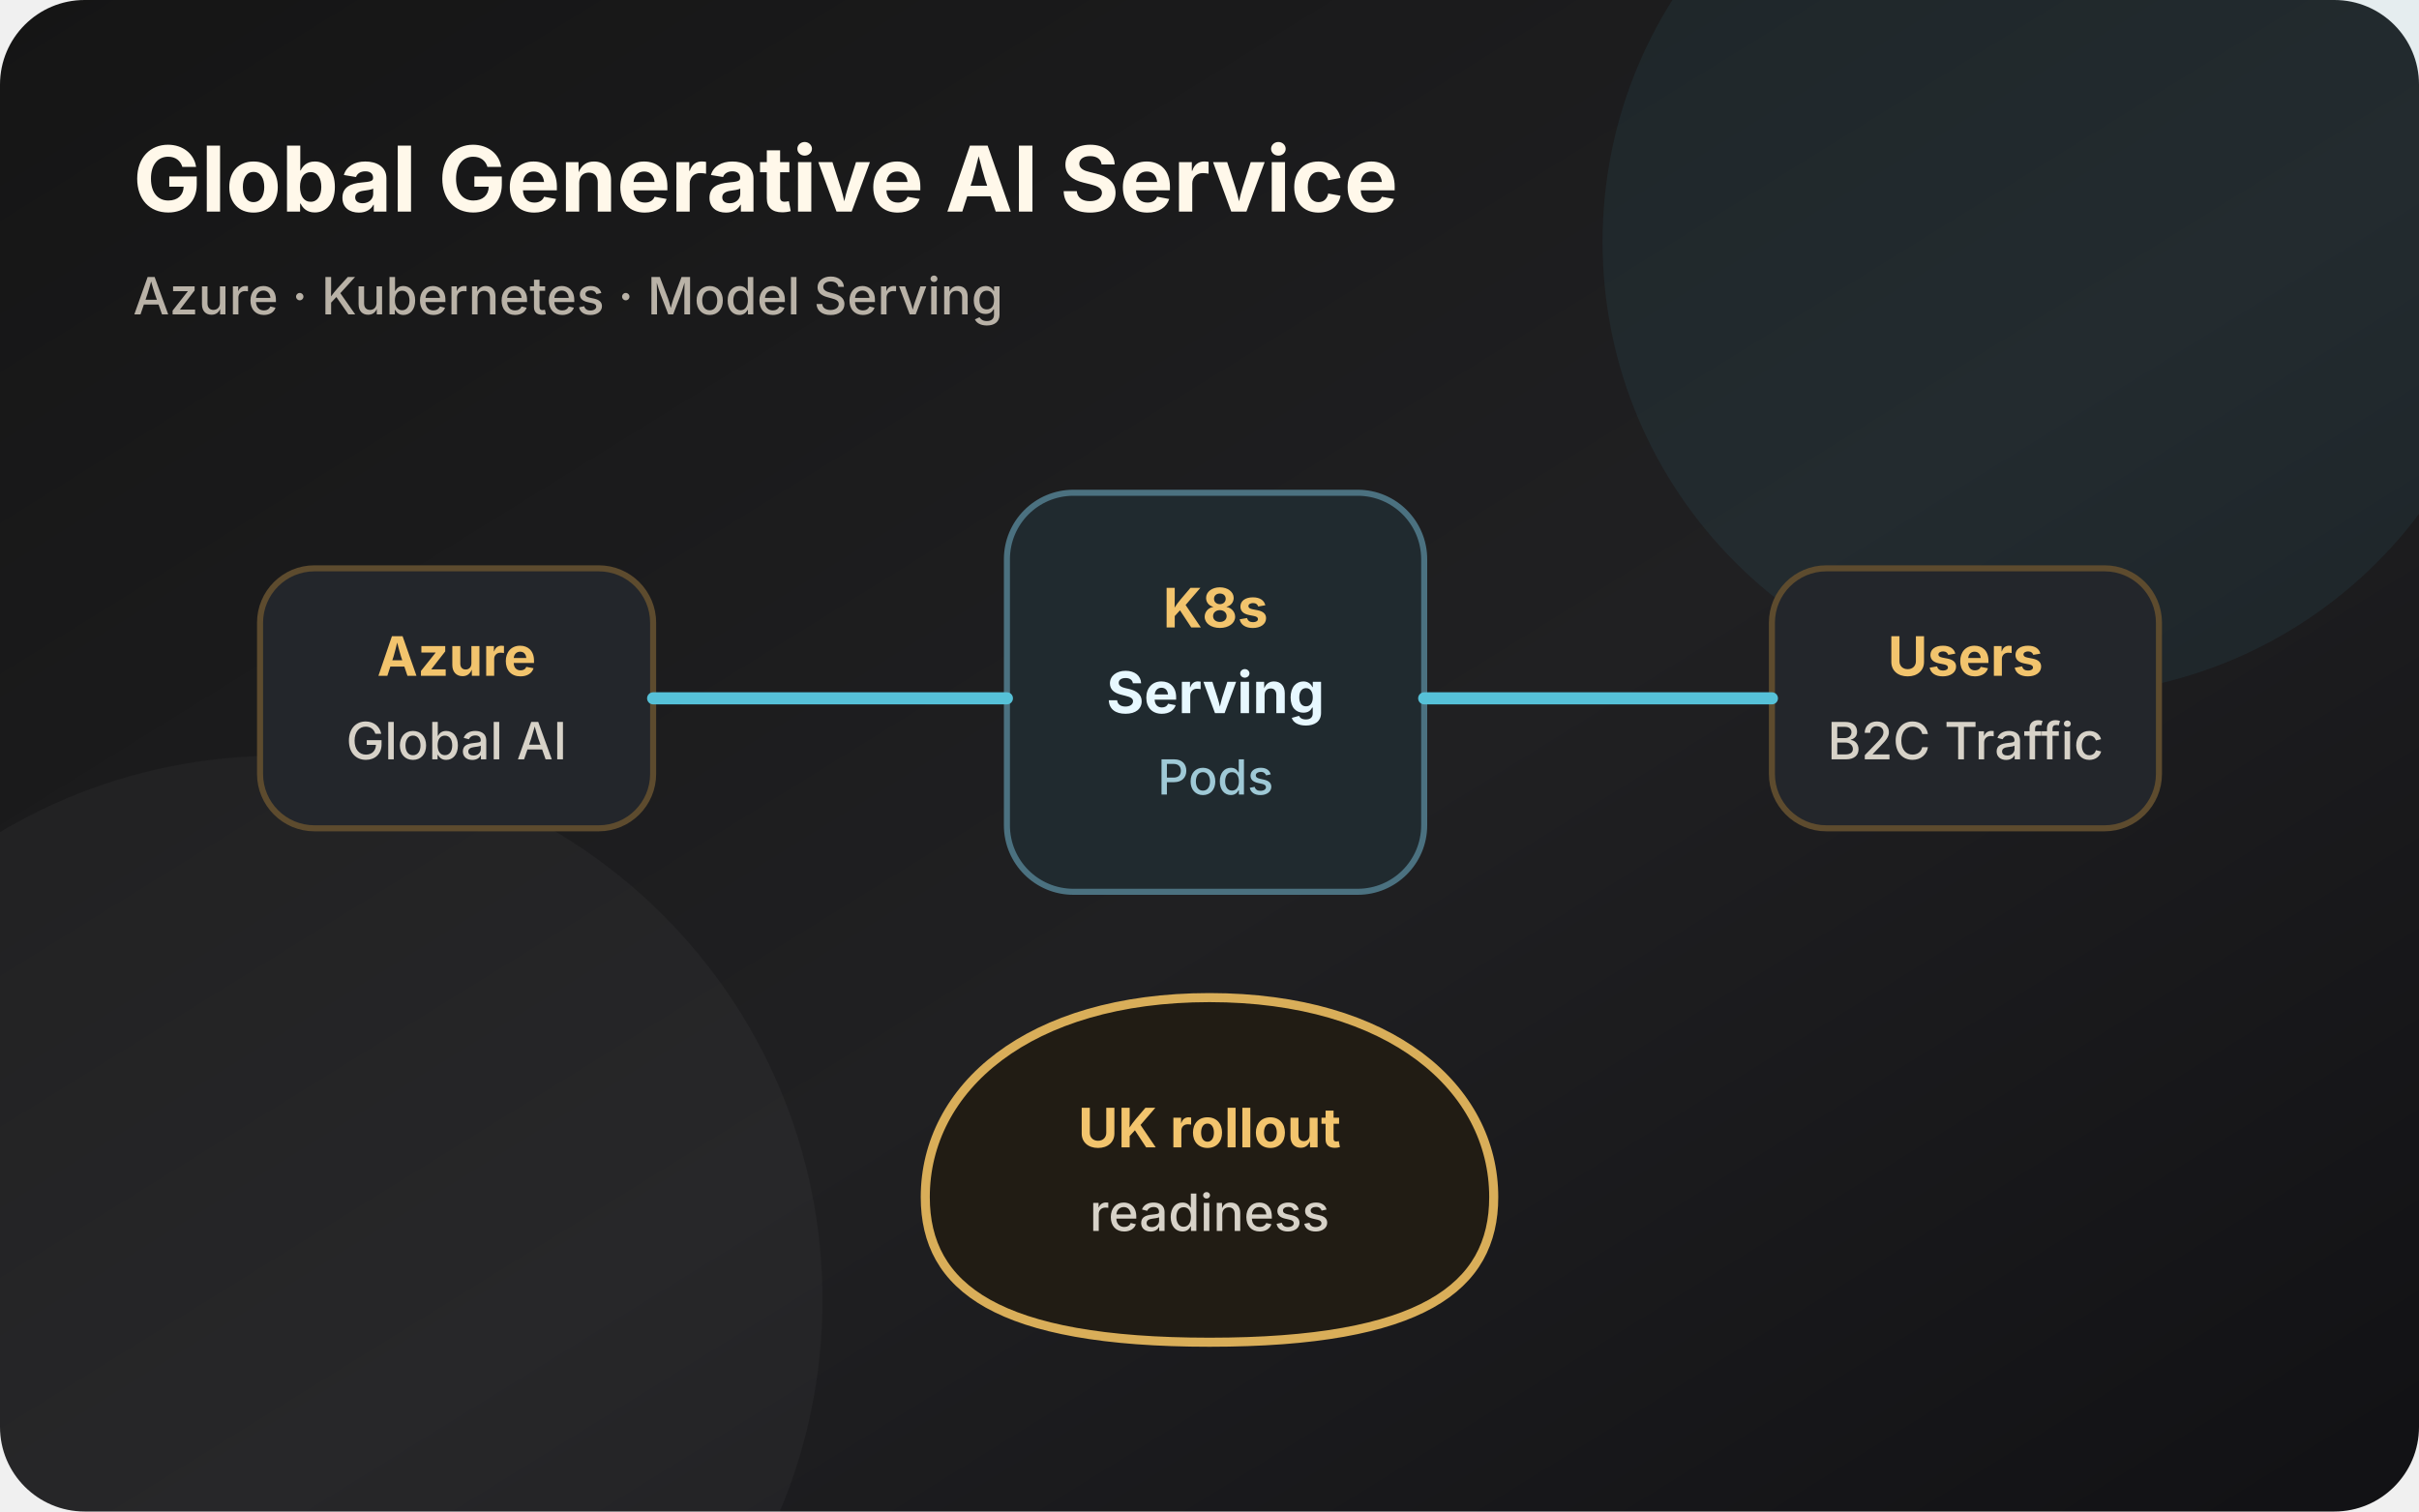
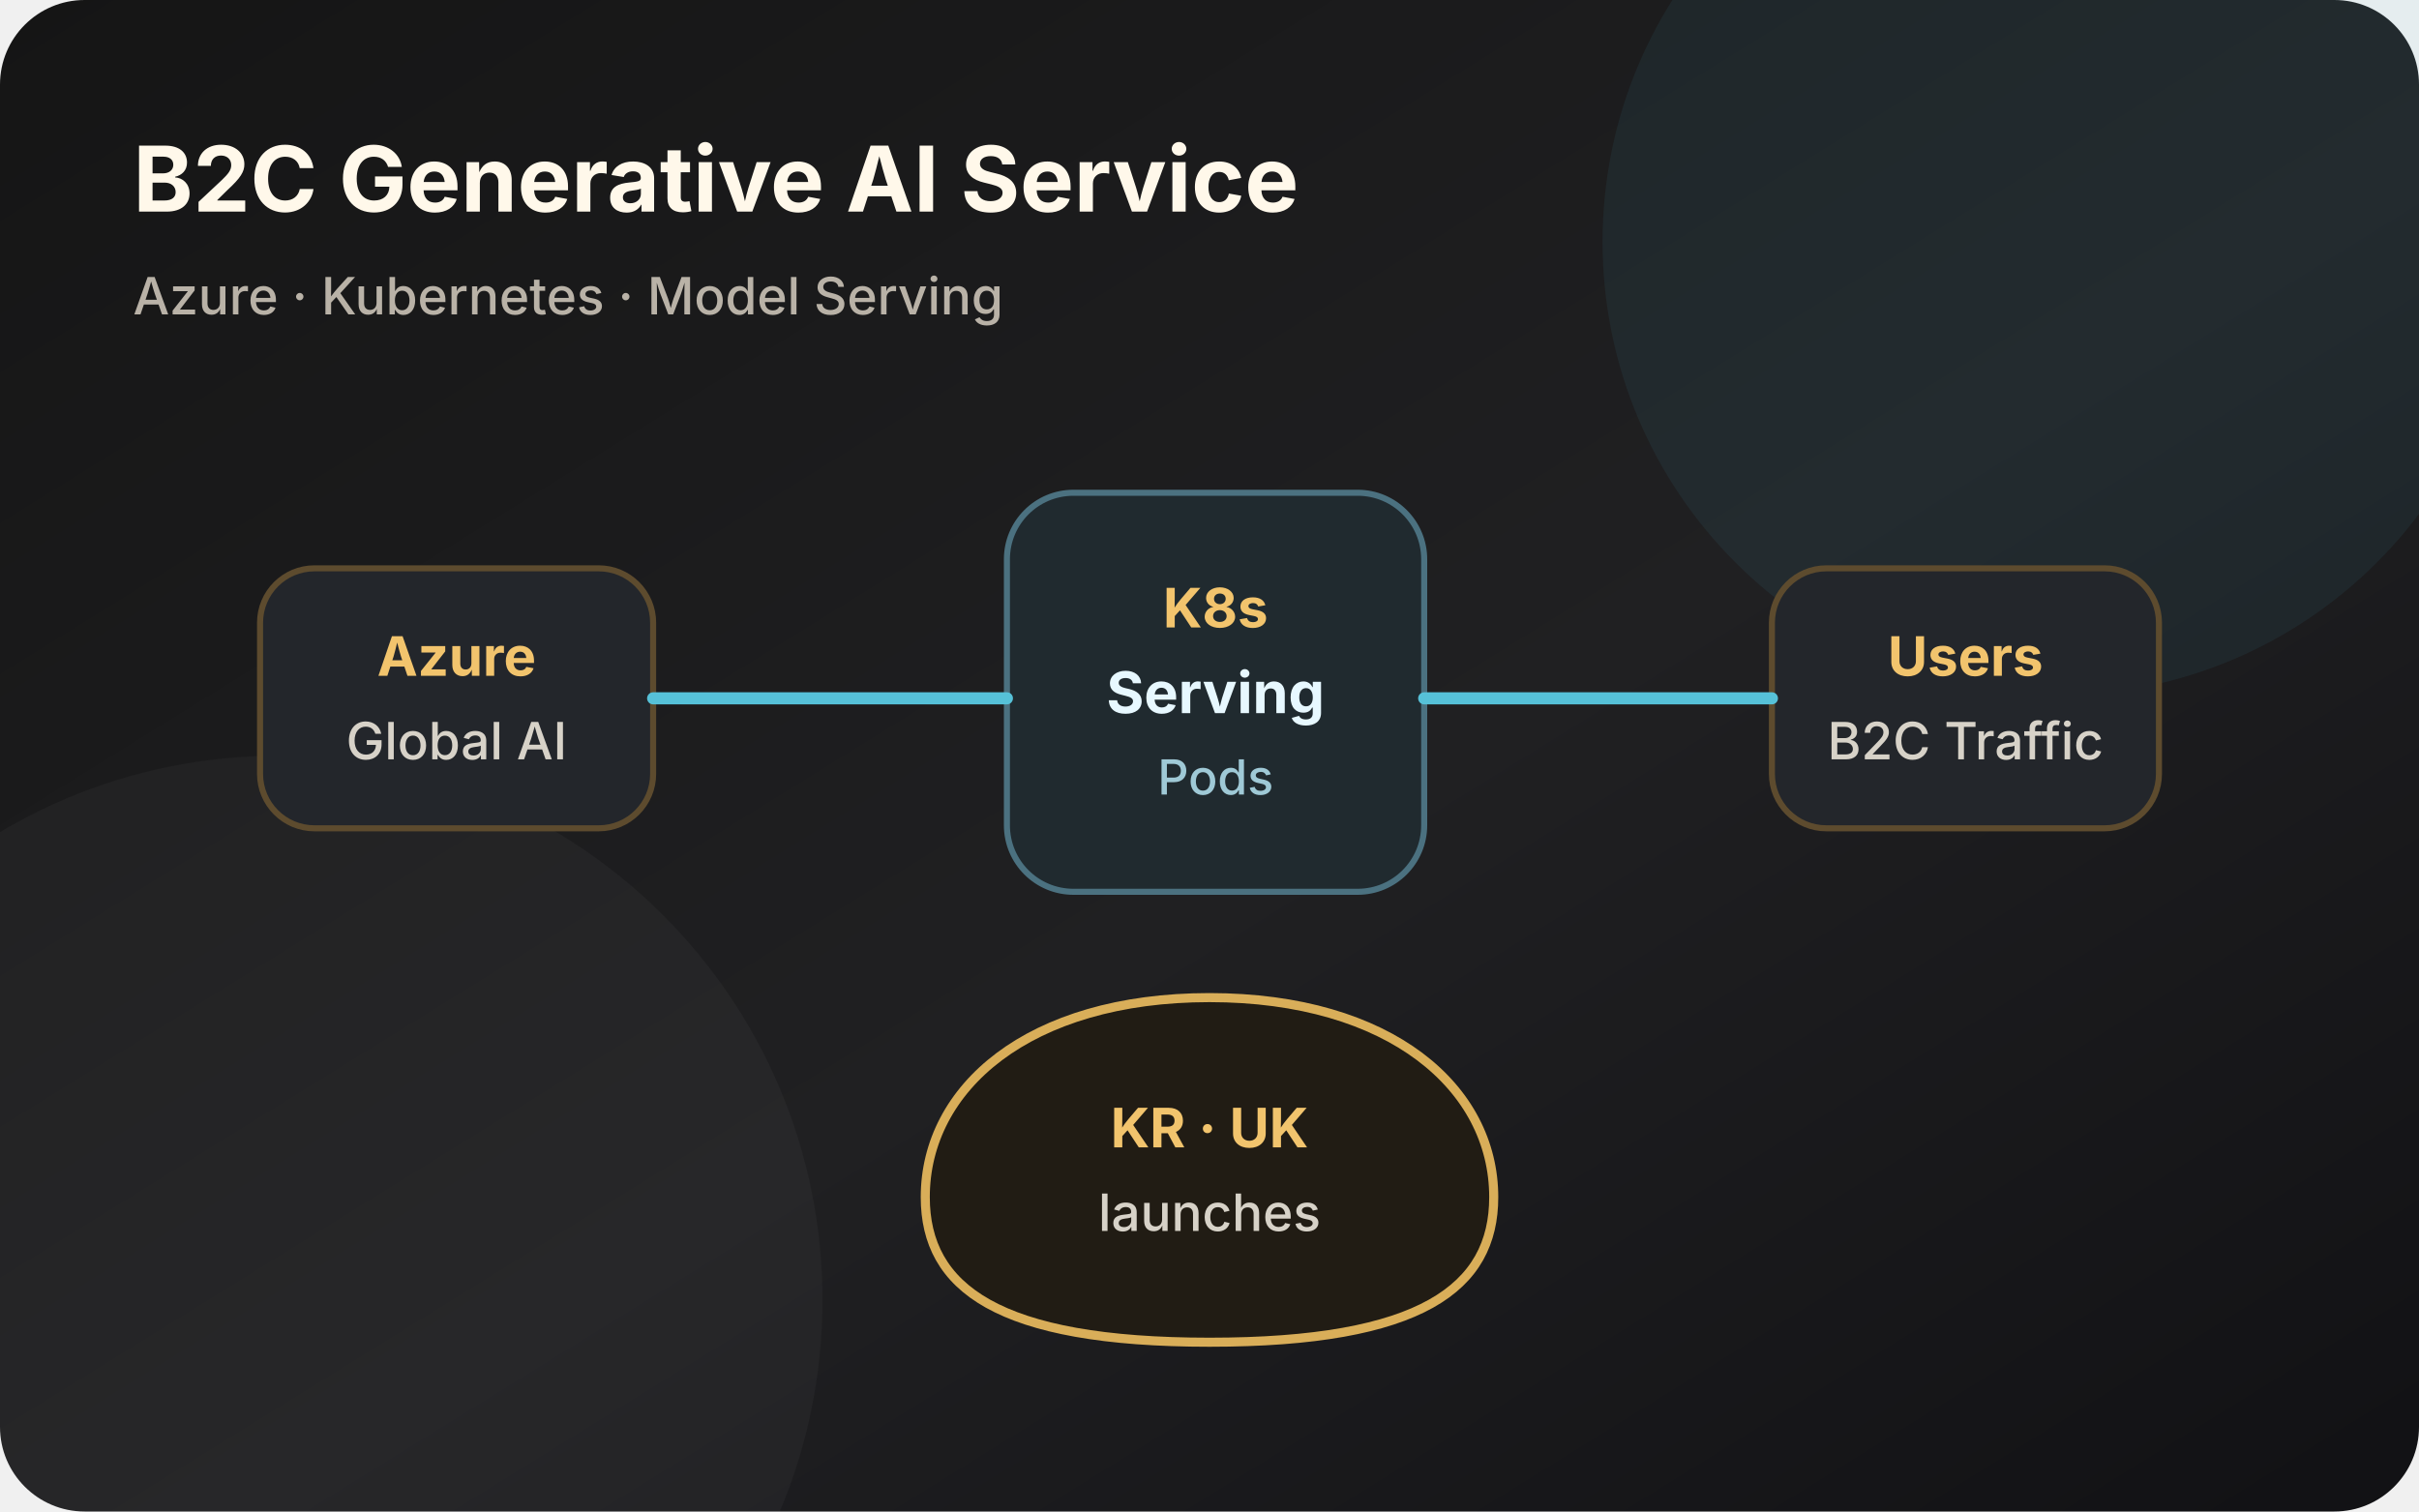
<svg xmlns="http://www.w3.org/2000/svg" width="800" height="500" viewBox="0 0 800 500">
  <defs>
    <linearGradient id="bg" x1="0" y1="0" x2="1" y2="1">
      <stop offset="0" stop-color="#151515" />
      <stop offset="0.55" stop-color="#202022" />
      <stop offset="1" stop-color="#111114" />
    </linearGradient>
    <filter id="softShadow" x="-20%" y="-20%" width="140%" height="140%">
      <feDropShadow dx="0" dy="18" stdDeviation="18" flood-color="#000000" flood-opacity="0.35" />
    </filter>
  </defs>
  <rect width="800" height="500" rx="28" fill="url(#bg)" />
  <circle cx="680" cy="80" r="150" fill="#48c7e8" opacity="0.07" />
  <circle cx="92" cy="430" r="180" fill="#ffffff" opacity="0.035" />
-   <text x="44" y="70" fill="#fff8ea" font-size="30" font-weight="750" font-family="Inter, Arial, sans-serif">Global Generative AI Service</text>
+   <text x="44" y="70" fill="#fff8ea" font-size="30" font-weight="750" font-family="Inter, Arial, sans-serif">B2C Generative AI Service</text>
  <text x="44" y="104" fill="#b9b2a7" font-size="17" font-weight="500" font-family="Inter, Arial, sans-serif">Azure · Kubernetes · Model Serving</text>
  <rect x="86" y="188" width="130" height="86" rx="18" fill="#23262b" stroke="#5d4b2e" stroke-width="2" opacity="1" />
  <text x="151" y="217" text-anchor="middle" dominant-baseline="central" fill="#f2c46d" font-size="18" font-weight="650" font-family="Inter, Arial, sans-serif">Azure</text>
  <text x="151" y="245" text-anchor="middle" dominant-baseline="central" fill="#d7d2c8" font-size="17" font-weight="500" font-family="Inter, Arial, sans-serif">Global AI</text>
  <rect x="333" y="163" width="138" height="132" rx="22" fill="#202a2f" stroke="#4b7180" stroke-width="2" opacity="1" />
  <text x="402" y="201" text-anchor="middle" dominant-baseline="central" fill="#f2c46d" font-size="18" font-weight="650" font-family="Inter, Arial, sans-serif">K8s</text>
  <text x="402" y="229" text-anchor="middle" dominant-baseline="central" fill="#e7f8ff" font-size="19" font-weight="650" font-family="Inter, Arial, sans-serif">Serving</text>
  <text x="402" y="257" text-anchor="middle" dominant-baseline="central" fill="#9fc9d6" font-size="16" font-weight="500" font-family="Inter, Arial, sans-serif">Pods</text>
  <rect x="586" y="188" width="128" height="86" rx="18" fill="#23262b" stroke="#5d4b2e" stroke-width="2" opacity="1" />
  <text x="650" y="217" text-anchor="middle" dominant-baseline="central" fill="#f2c46d" font-size="18" font-weight="650" font-family="Inter, Arial, sans-serif">Users</text>
  <text x="650" y="245" text-anchor="middle" dominant-baseline="central" fill="#d7d2c8" font-size="17" font-weight="500" font-family="Inter, Arial, sans-serif">B2C Traffic</text>
  <line x1="216" y1="231" x2="333" y2="231" stroke="#56c1d8" stroke-width="4" stroke-linecap="round" />
  <line x1="471" y1="231" x2="586" y2="231" stroke="#56c1d8" stroke-width="4" stroke-linecap="round" />
  <path d="M400 330 C340 330 306 360 306 396 C306 426 330 444 400 444 C470 444 494 426 494 396 C494 360 460 330 400 330Z" fill="#211c14" stroke="#d9ae59" stroke-width="3" stroke-linecap="round" stroke-linejoin="round" />
-   <text x="400" y="373" text-anchor="middle" dominant-baseline="central" fill="#f2c46d" font-size="18" font-weight="650" font-family="Inter, Arial, sans-serif">UK rollout</text>
-   <text x="400" y="401" text-anchor="middle" dominant-baseline="central" fill="#d7d2c8" font-size="17" font-weight="500" font-family="Inter, Arial, sans-serif">readiness</text>
+   <text x="400" y="373" text-anchor="middle" dominant-baseline="central" fill="#f2c46d" font-size="18" font-weight="650" font-family="Inter, Arial, sans-serif">KR · UK</text>
+   <text x="400" y="401" text-anchor="middle" dominant-baseline="central" fill="#d7d2c8" font-size="17" font-weight="500" font-family="Inter, Arial, sans-serif">launches</text>
</svg>
